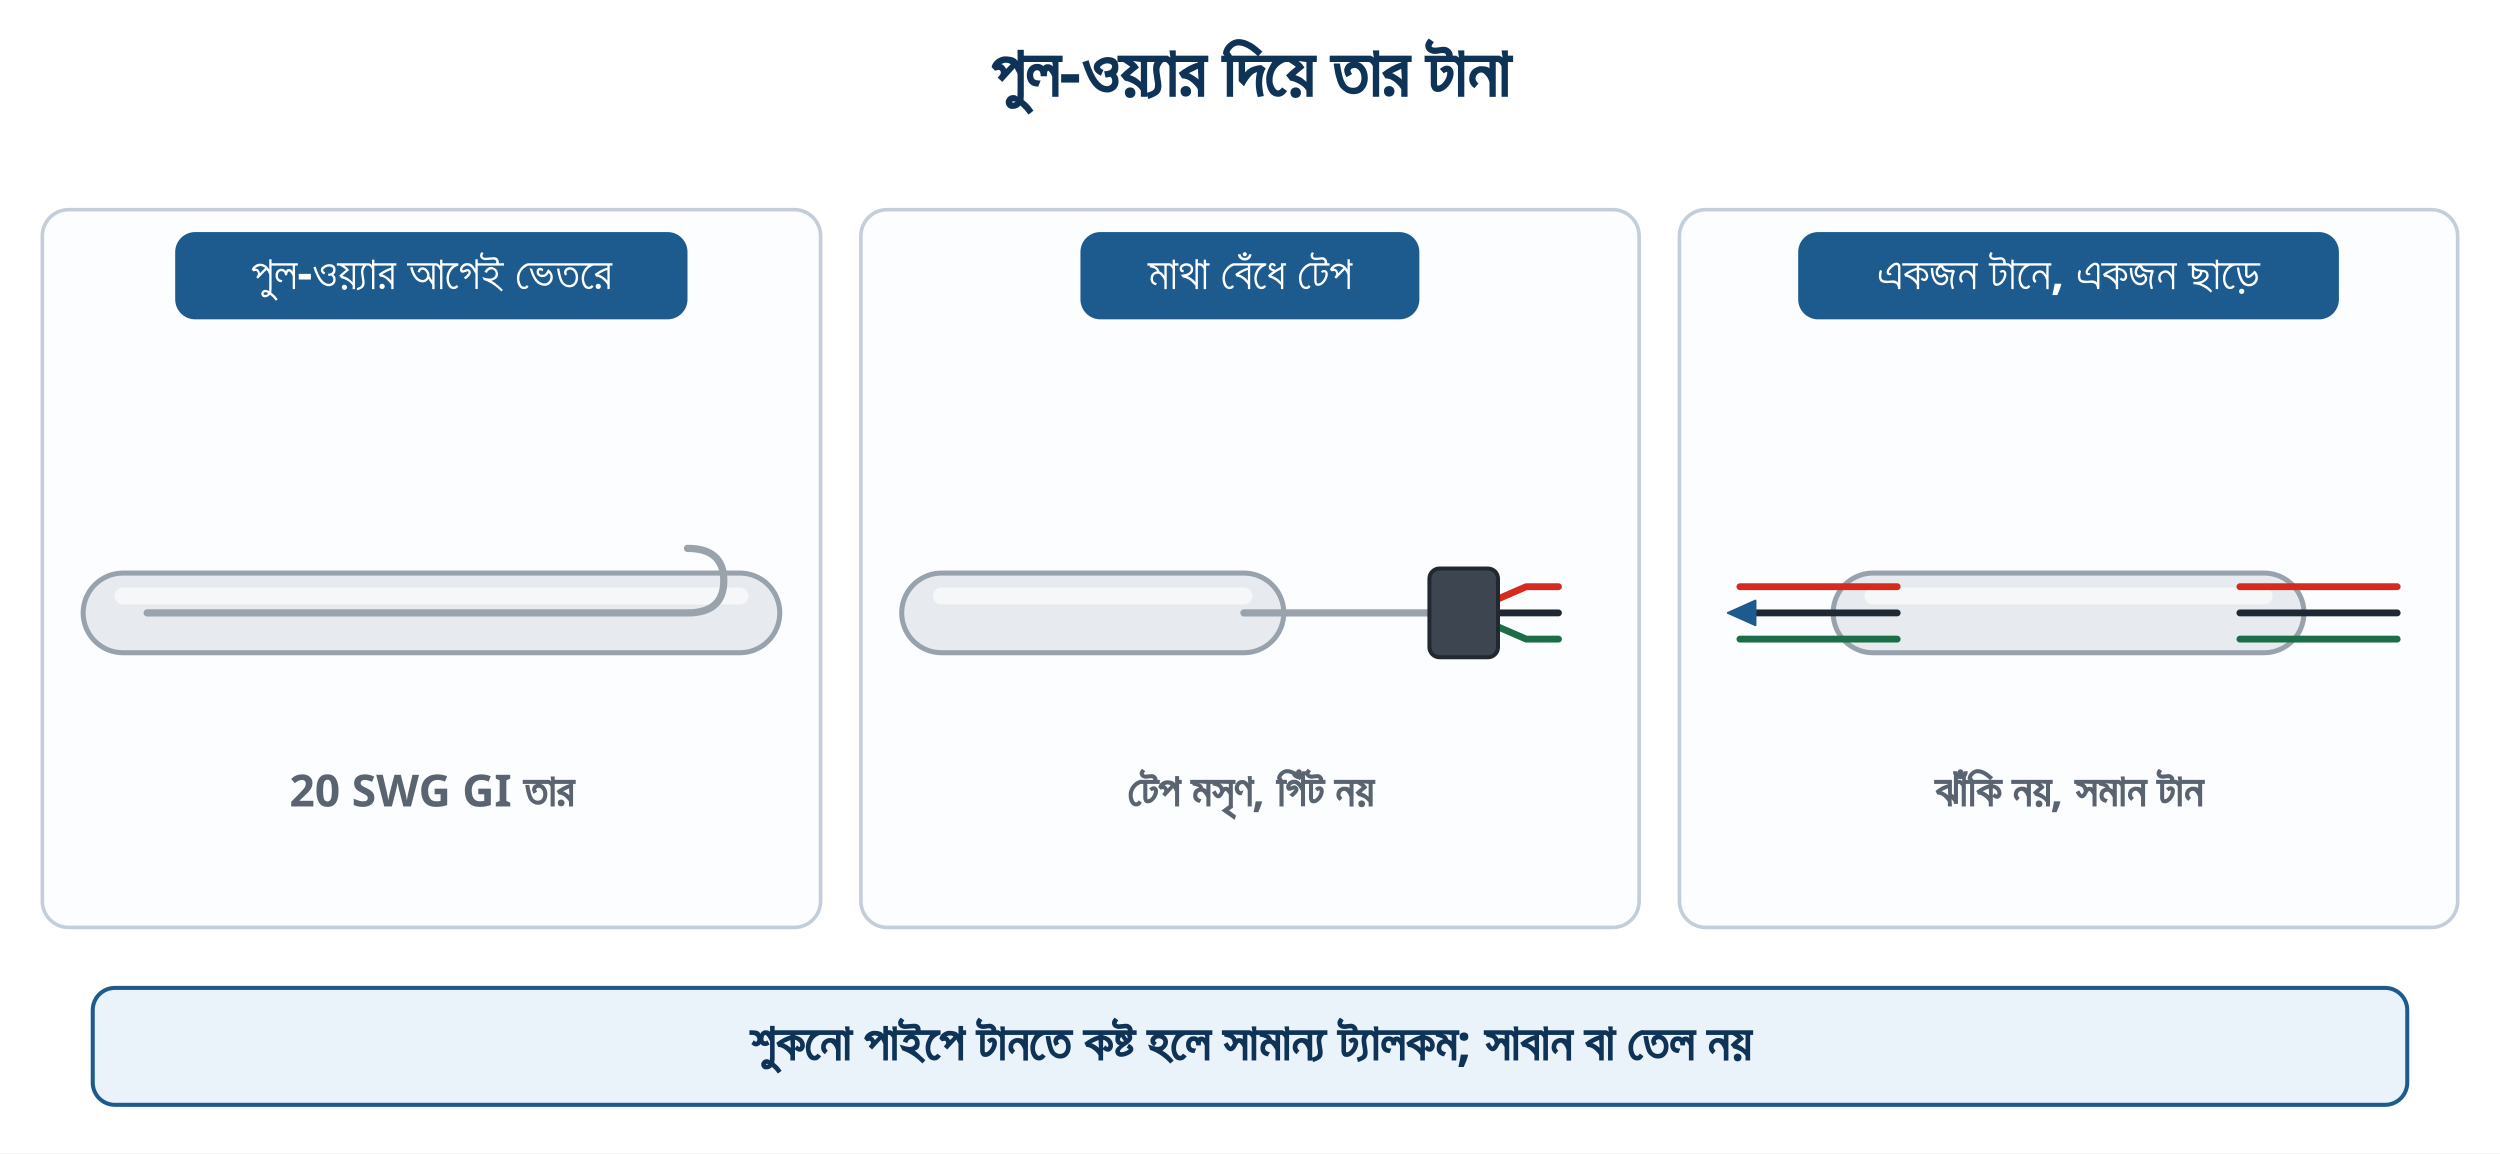
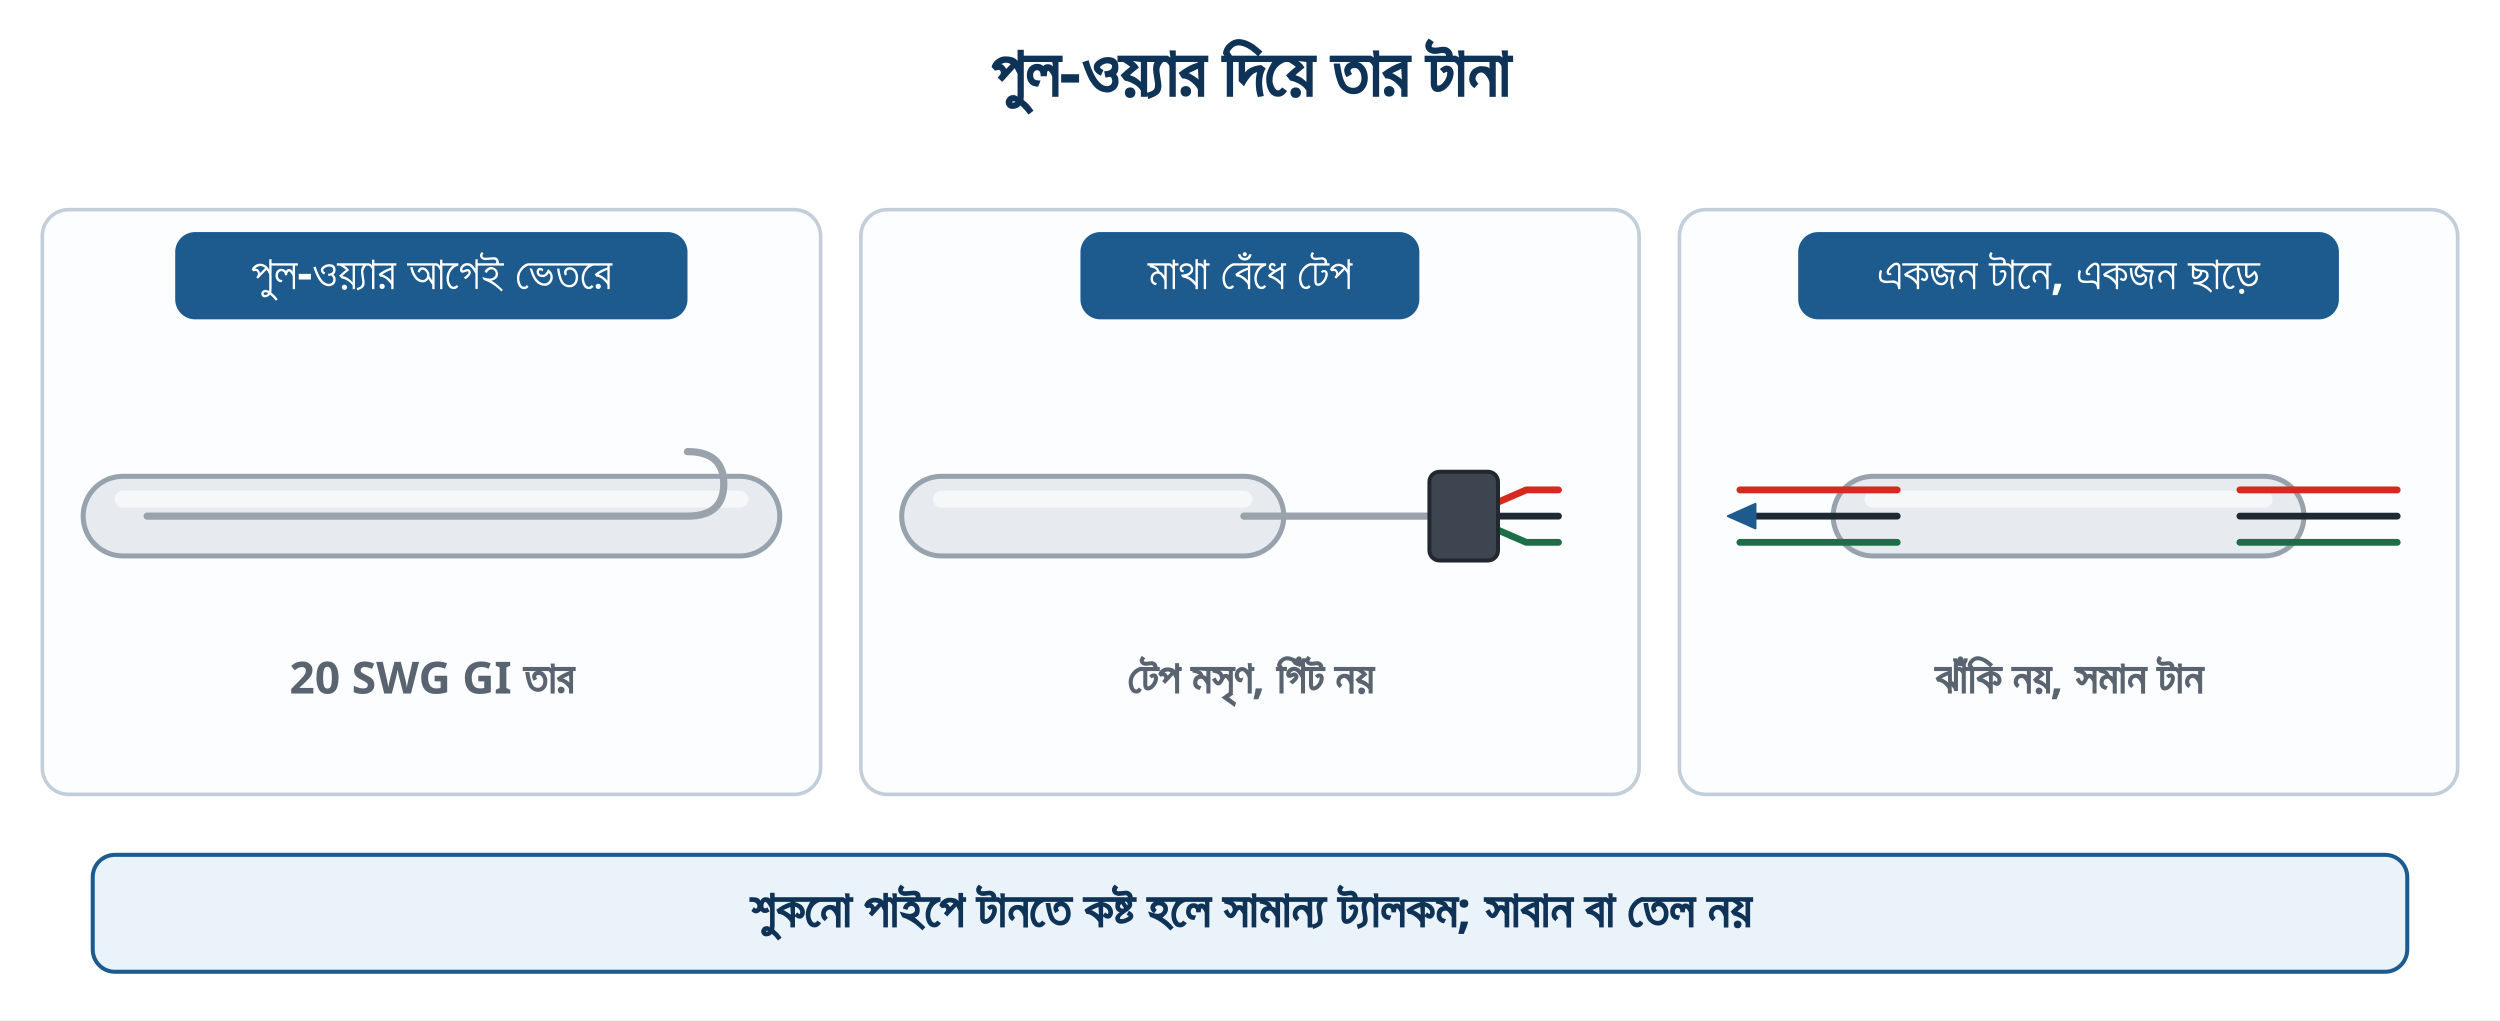
- <svg xmlns="http://www.w3.org/2000/svg" width="1240" height="572" viewBox="0 0 1240 572">
-   <rect width="1240" height="572" fill="#FFFFFF" />
+ <svg xmlns="http://www.w3.org/2000/svg" width="1240" height="506" viewBox="0 0 1240 506">
+   <rect width="1240" height="506" fill="#FFFFFF" />
  <text x="620.0" y="48.0" font-family="Kalpurush" font-size="34" font-weight="700" fill="#0F3357" text-anchor="middle">পুল-ওয়্যার দিয়ে তার টানা</text>
-   <rect x="21.0" y="104.0" width="386.0" height="356.0" rx="13" fill="#FCFDFE" stroke="#C3CEDA" stroke-width="1.8" />
+   <rect x="21.0" y="104.0" width="386.0" height="290.0" rx="13" fill="#FCFDFE" stroke="#C3CEDA" stroke-width="1.8" />
  <rect x="87.8" y="116.0" width="252.3" height="41.5" rx="9" fill="#1D5B8F" stroke="#1D5B8F" stroke-width="1.8" />
  <text x="214.0" y="143.4" font-family="Kalpurush" font-size="23" font-weight="600" fill="#FFFFFF" text-anchor="middle">পুল-ওয়্যার আগেই ভেতরে</text>
-   <rect x="427.0" y="104.0" width="386.0" height="356.0" rx="13" fill="#FCFDFE" stroke="#C3CEDA" stroke-width="1.8" />
+   <rect x="427.0" y="104.0" width="386.0" height="290.0" rx="13" fill="#FCFDFE" stroke="#C3CEDA" stroke-width="1.8" />
  <rect x="536.8" y="116.0" width="166.3" height="41.5" rx="9" fill="#1D5B8F" stroke="#1D5B8F" stroke-width="1.8" />
  <text x="620.0" y="143.4" font-family="Kalpurush" font-size="23" font-weight="600" fill="#FFFFFF" text-anchor="middle">মাথা বেঁধে টেপ</text>
-   <rect x="833.0" y="104.0" width="386.0" height="356.0" rx="13" fill="#FCFDFE" stroke="#C3CEDA" stroke-width="1.8" />
+   <rect x="833.0" y="104.0" width="386.0" height="290.0" rx="13" fill="#FCFDFE" stroke="#C3CEDA" stroke-width="1.8" />
  <rect x="892.8" y="116.0" width="266.4" height="41.5" rx="9" fill="#1D5B8F" stroke="#1D5B8F" stroke-width="1.8" />
  <text x="1026.0" y="143.4" font-family="Kalpurush" font-size="23" font-weight="600" fill="#FFFFFF" text-anchor="middle">একজন টানে, একজন ছাড়ে</text>
-   <path d="M 61.0 304 L 367.0 304" fill="none" stroke="#98A2AC" stroke-width="42" stroke-linecap="round" stroke-linejoin="round" />
-   <path d="M 61.0 304 L 367.0 304" fill="none" stroke="#E7EBEF" stroke-width="37.0" stroke-linecap="round" stroke-linejoin="round" />
+   <path d="M 61.0 256 L 367.0 256" fill="none" stroke="#98A2AC" stroke-width="42" stroke-linecap="round" stroke-linejoin="round" />
+   <path d="M 61.0 256 L 367.0 256" fill="none" stroke="#E7EBEF" stroke-width="37.0" stroke-linecap="round" stroke-linejoin="round" />
  <g transform="translate(0,-8.4)" opacity="0.62">
-     <path d="M 61.0 304 L 367.0 304" fill="none" stroke="#FFFFFF" stroke-width="8.4" stroke-linecap="round" stroke-linejoin="round" />
+     <path d="M 61.0 256 L 367.0 256" fill="none" stroke="#FFFFFF" stroke-width="8.4" stroke-linecap="round" stroke-linejoin="round" />
  </g>
-   <path d="M 73.0 304 L 341.0 304 q 18 0 18 -16 q 0 -16 -18 -16" fill="none" stroke="#9AA3AC" stroke-width="3.6" stroke-linecap="round" stroke-linejoin="round" />
-   <text x="214.0" y="400.0" font-family="Kalpurush" font-size="22" font-weight="700" fill="#5A6470" text-anchor="middle">20 SWG GI তার</text>
-   <path d="M 467.0 304 L 617.0 304" fill="none" stroke="#98A2AC" stroke-width="42" stroke-linecap="round" stroke-linejoin="round" />
-   <path d="M 467.0 304 L 617.0 304" fill="none" stroke="#E7EBEF" stroke-width="37.0" stroke-linecap="round" stroke-linejoin="round" />
+   <path d="M 73.0 256 L 341.0 256 q 18 0 18 -16 q 0 -16 -18 -16" fill="none" stroke="#9AA3AC" stroke-width="3.6" stroke-linecap="round" stroke-linejoin="round" />
+   <text x="214.0" y="344.0" font-family="Kalpurush" font-size="22" font-weight="700" fill="#5A6470" text-anchor="middle">20 SWG GI তার</text>
+   <path d="M 467.0 256 L 617.0 256" fill="none" stroke="#98A2AC" stroke-width="42" stroke-linecap="round" stroke-linejoin="round" />
+   <path d="M 467.0 256 L 617.0 256" fill="none" stroke="#E7EBEF" stroke-width="37.0" stroke-linecap="round" stroke-linejoin="round" />
  <g transform="translate(0,-8.4)" opacity="0.62">
-     <path d="M 467.0 304 L 617.0 304" fill="none" stroke="#FFFFFF" stroke-width="8.4" stroke-linecap="round" stroke-linejoin="round" />
+     <path d="M 467.0 256 L 617.0 256" fill="none" stroke="#FFFFFF" stroke-width="8.4" stroke-linecap="round" stroke-linejoin="round" />
  </g>
-   <line x1="617.0" y1="304.0" x2="727.0" y2="304.0" stroke="#9AA3AC" stroke-width="3.6" stroke-linecap="round" />
-   <path d="M 727.0 304 L 757.0 291 L 773.0 291" fill="none" stroke="#D42A1F" stroke-width="3.4" stroke-linecap="round" stroke-linejoin="round" />
-   <path d="M 727.0 304 L 757.0 304 L 773.0 304" fill="none" stroke="#1F2933" stroke-width="3.4" stroke-linecap="round" stroke-linejoin="round" />
-   <path d="M 727.0 304 L 757.0 317 L 773.0 317" fill="none" stroke="#1B6E47" stroke-width="3.4" stroke-linecap="round" stroke-linejoin="round" />
-   <rect x="709.0" y="282.0" width="34.0" height="44.0" rx="5" fill="#3D4650" stroke="#22282F" stroke-width="2" />
-   <text x="620.0" y="400.0" font-family="Kalpurush" font-size="22" font-weight="700" fill="#5A6470" text-anchor="middle">টেপ মসৃণ, গিঁট নয়</text>
-   <path d="M 929.0 304 L 1123.0 304" fill="none" stroke="#98A2AC" stroke-width="42" stroke-linecap="round" stroke-linejoin="round" />
-   <path d="M 929.0 304 L 1123.0 304" fill="none" stroke="#E7EBEF" stroke-width="37.0" stroke-linecap="round" stroke-linejoin="round" />
+   <line x1="617.0" y1="256.0" x2="727.0" y2="256.0" stroke="#9AA3AC" stroke-width="3.6" stroke-linecap="round" />
+   <path d="M 727.0 256 L 757.0 243 L 773.0 243" fill="none" stroke="#D42A1F" stroke-width="3.4" stroke-linecap="round" stroke-linejoin="round" />
+   <path d="M 727.0 256 L 757.0 256 L 773.0 256" fill="none" stroke="#1F2933" stroke-width="3.4" stroke-linecap="round" stroke-linejoin="round" />
+   <path d="M 727.0 256 L 757.0 269 L 773.0 269" fill="none" stroke="#1B6E47" stroke-width="3.4" stroke-linecap="round" stroke-linejoin="round" />
+   <rect x="709.0" y="234.0" width="34.0" height="44.0" rx="5" fill="#3D4650" stroke="#22282F" stroke-width="2" />
+   <text x="620.0" y="344.0" font-family="Kalpurush" font-size="22" font-weight="700" fill="#5A6470" text-anchor="middle">টেপ মসৃণ, গিঁট নয়</text>
+   <path d="M 929.0 256 L 1123.0 256" fill="none" stroke="#98A2AC" stroke-width="42" stroke-linecap="round" stroke-linejoin="round" />
+   <path d="M 929.0 256 L 1123.0 256" fill="none" stroke="#E7EBEF" stroke-width="37.0" stroke-linecap="round" stroke-linejoin="round" />
  <g transform="translate(0,-8.4)" opacity="0.62">
-     <path d="M 929.0 304 L 1123.0 304" fill="none" stroke="#FFFFFF" stroke-width="8.4" stroke-linecap="round" stroke-linejoin="round" />
+     <path d="M 929.0 256 L 1123.0 256" fill="none" stroke="#FFFFFF" stroke-width="8.4" stroke-linecap="round" stroke-linejoin="round" />
  </g>
-   <line x1="863.0" y1="291.0" x2="941.0" y2="291.0" stroke="#D42A1F" stroke-width="3.4" stroke-linecap="round" />
-   <line x1="1111.0" y1="291.0" x2="1189.0" y2="291.0" stroke="#D42A1F" stroke-width="3.4" stroke-linecap="round" />
-   <line x1="863.0" y1="304.0" x2="941.0" y2="304.0" stroke="#1F2933" stroke-width="3.4" stroke-linecap="round" />
-   <line x1="1111.0" y1="304.0" x2="1189.0" y2="304.0" stroke="#1F2933" stroke-width="3.4" stroke-linecap="round" />
-   <line x1="863.0" y1="317.0" x2="941.0" y2="317.0" stroke="#1B6E47" stroke-width="3.4" stroke-linecap="round" />
-   <line x1="1111.0" y1="317.0" x2="1189.0" y2="317.0" stroke="#1B6E47" stroke-width="3.4" stroke-linecap="round" />
-   <polygon points="857.0,304.0 870.7,297.9 870.7,310.1" fill="#1D5B8F" stroke="#1D5B8F" stroke-width="1" stroke-linejoin="round" />
-   <text x="1026.0" y="400.0" font-family="Kalpurush" font-size="22" font-weight="700" fill="#5A6470" text-anchor="middle">ঝাঁকি নয়, সমান টান</text>
-   <rect x="46.0" y="490.0" width="1148.0" height="58.0" rx="11" fill="#EAF2FA" stroke="#1D5B8F" stroke-width="2" />
-   <text x="620.0" y="526.0" font-family="Kalpurush" font-size="25" font-weight="700" fill="#0F3357" text-anchor="middle">শুকনো পাইপে টানতে কষ্ট হলে সামান্য ট্যালকম; সাবান বা তেল নয়</text>
+   <line x1="863.0" y1="243.0" x2="941.0" y2="243.0" stroke="#D42A1F" stroke-width="3.4" stroke-linecap="round" />
+   <line x1="1111.0" y1="243.0" x2="1189.0" y2="243.0" stroke="#D42A1F" stroke-width="3.4" stroke-linecap="round" />
+   <line x1="863.0" y1="256.0" x2="941.0" y2="256.0" stroke="#1F2933" stroke-width="3.4" stroke-linecap="round" />
+   <line x1="1111.0" y1="256.0" x2="1189.0" y2="256.0" stroke="#1F2933" stroke-width="3.4" stroke-linecap="round" />
+   <line x1="863.0" y1="269.0" x2="941.0" y2="269.0" stroke="#1B6E47" stroke-width="3.4" stroke-linecap="round" />
+   <line x1="1111.0" y1="269.0" x2="1189.0" y2="269.0" stroke="#1B6E47" stroke-width="3.4" stroke-linecap="round" />
+   <polygon points="857.0,256.0 870.7,249.9 870.7,262.1" fill="#1D5B8F" stroke="#1D5B8F" stroke-width="1" stroke-linejoin="round" />
+   <text x="1026.0" y="344.0" font-family="Kalpurush" font-size="22" font-weight="700" fill="#5A6470" text-anchor="middle">ঝাঁকি নয়, সমান টান</text>
+   <rect x="46.0" y="424.0" width="1148.0" height="58.0" rx="11" fill="#EAF2FA" stroke="#1D5B8F" stroke-width="2" />
+   <text x="620.0" y="460.0" font-family="Kalpurush" font-size="25" font-weight="700" fill="#0F3357" text-anchor="middle">শুকনো পাইপে টানতে কষ্ট হলে সামান্য ট্যালকম; সাবান বা তেল নয়</text>
</svg>
